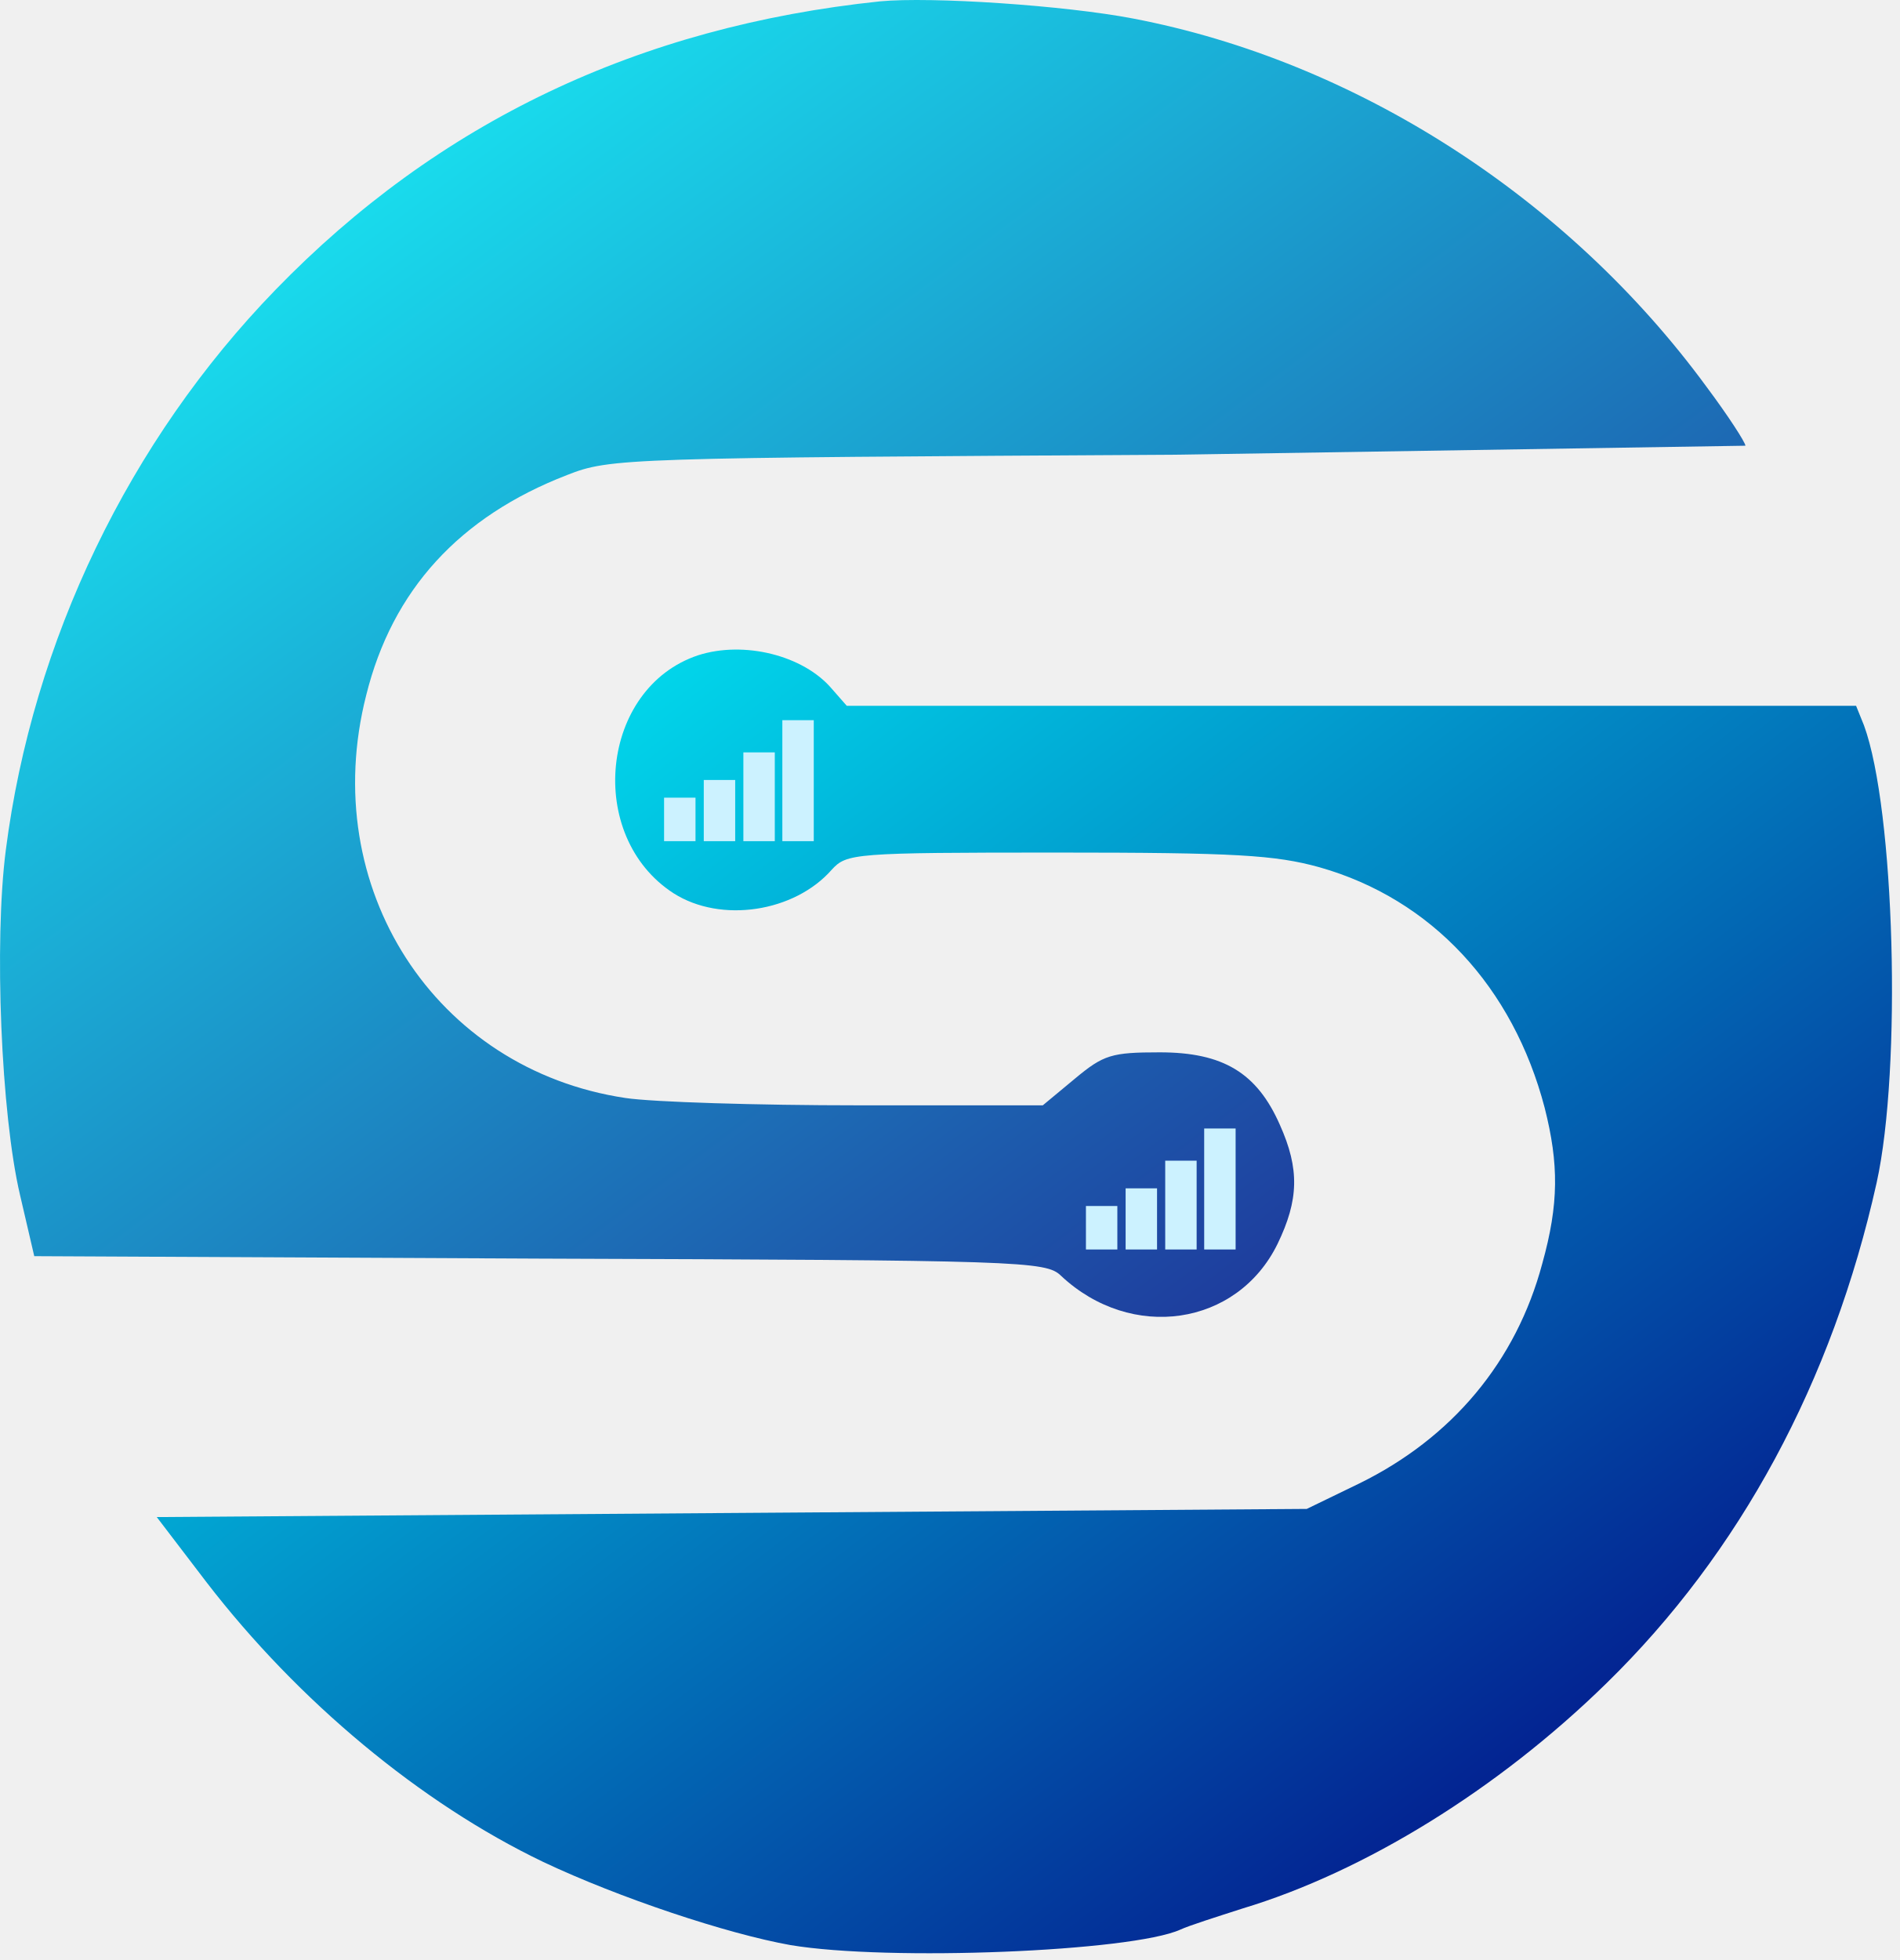
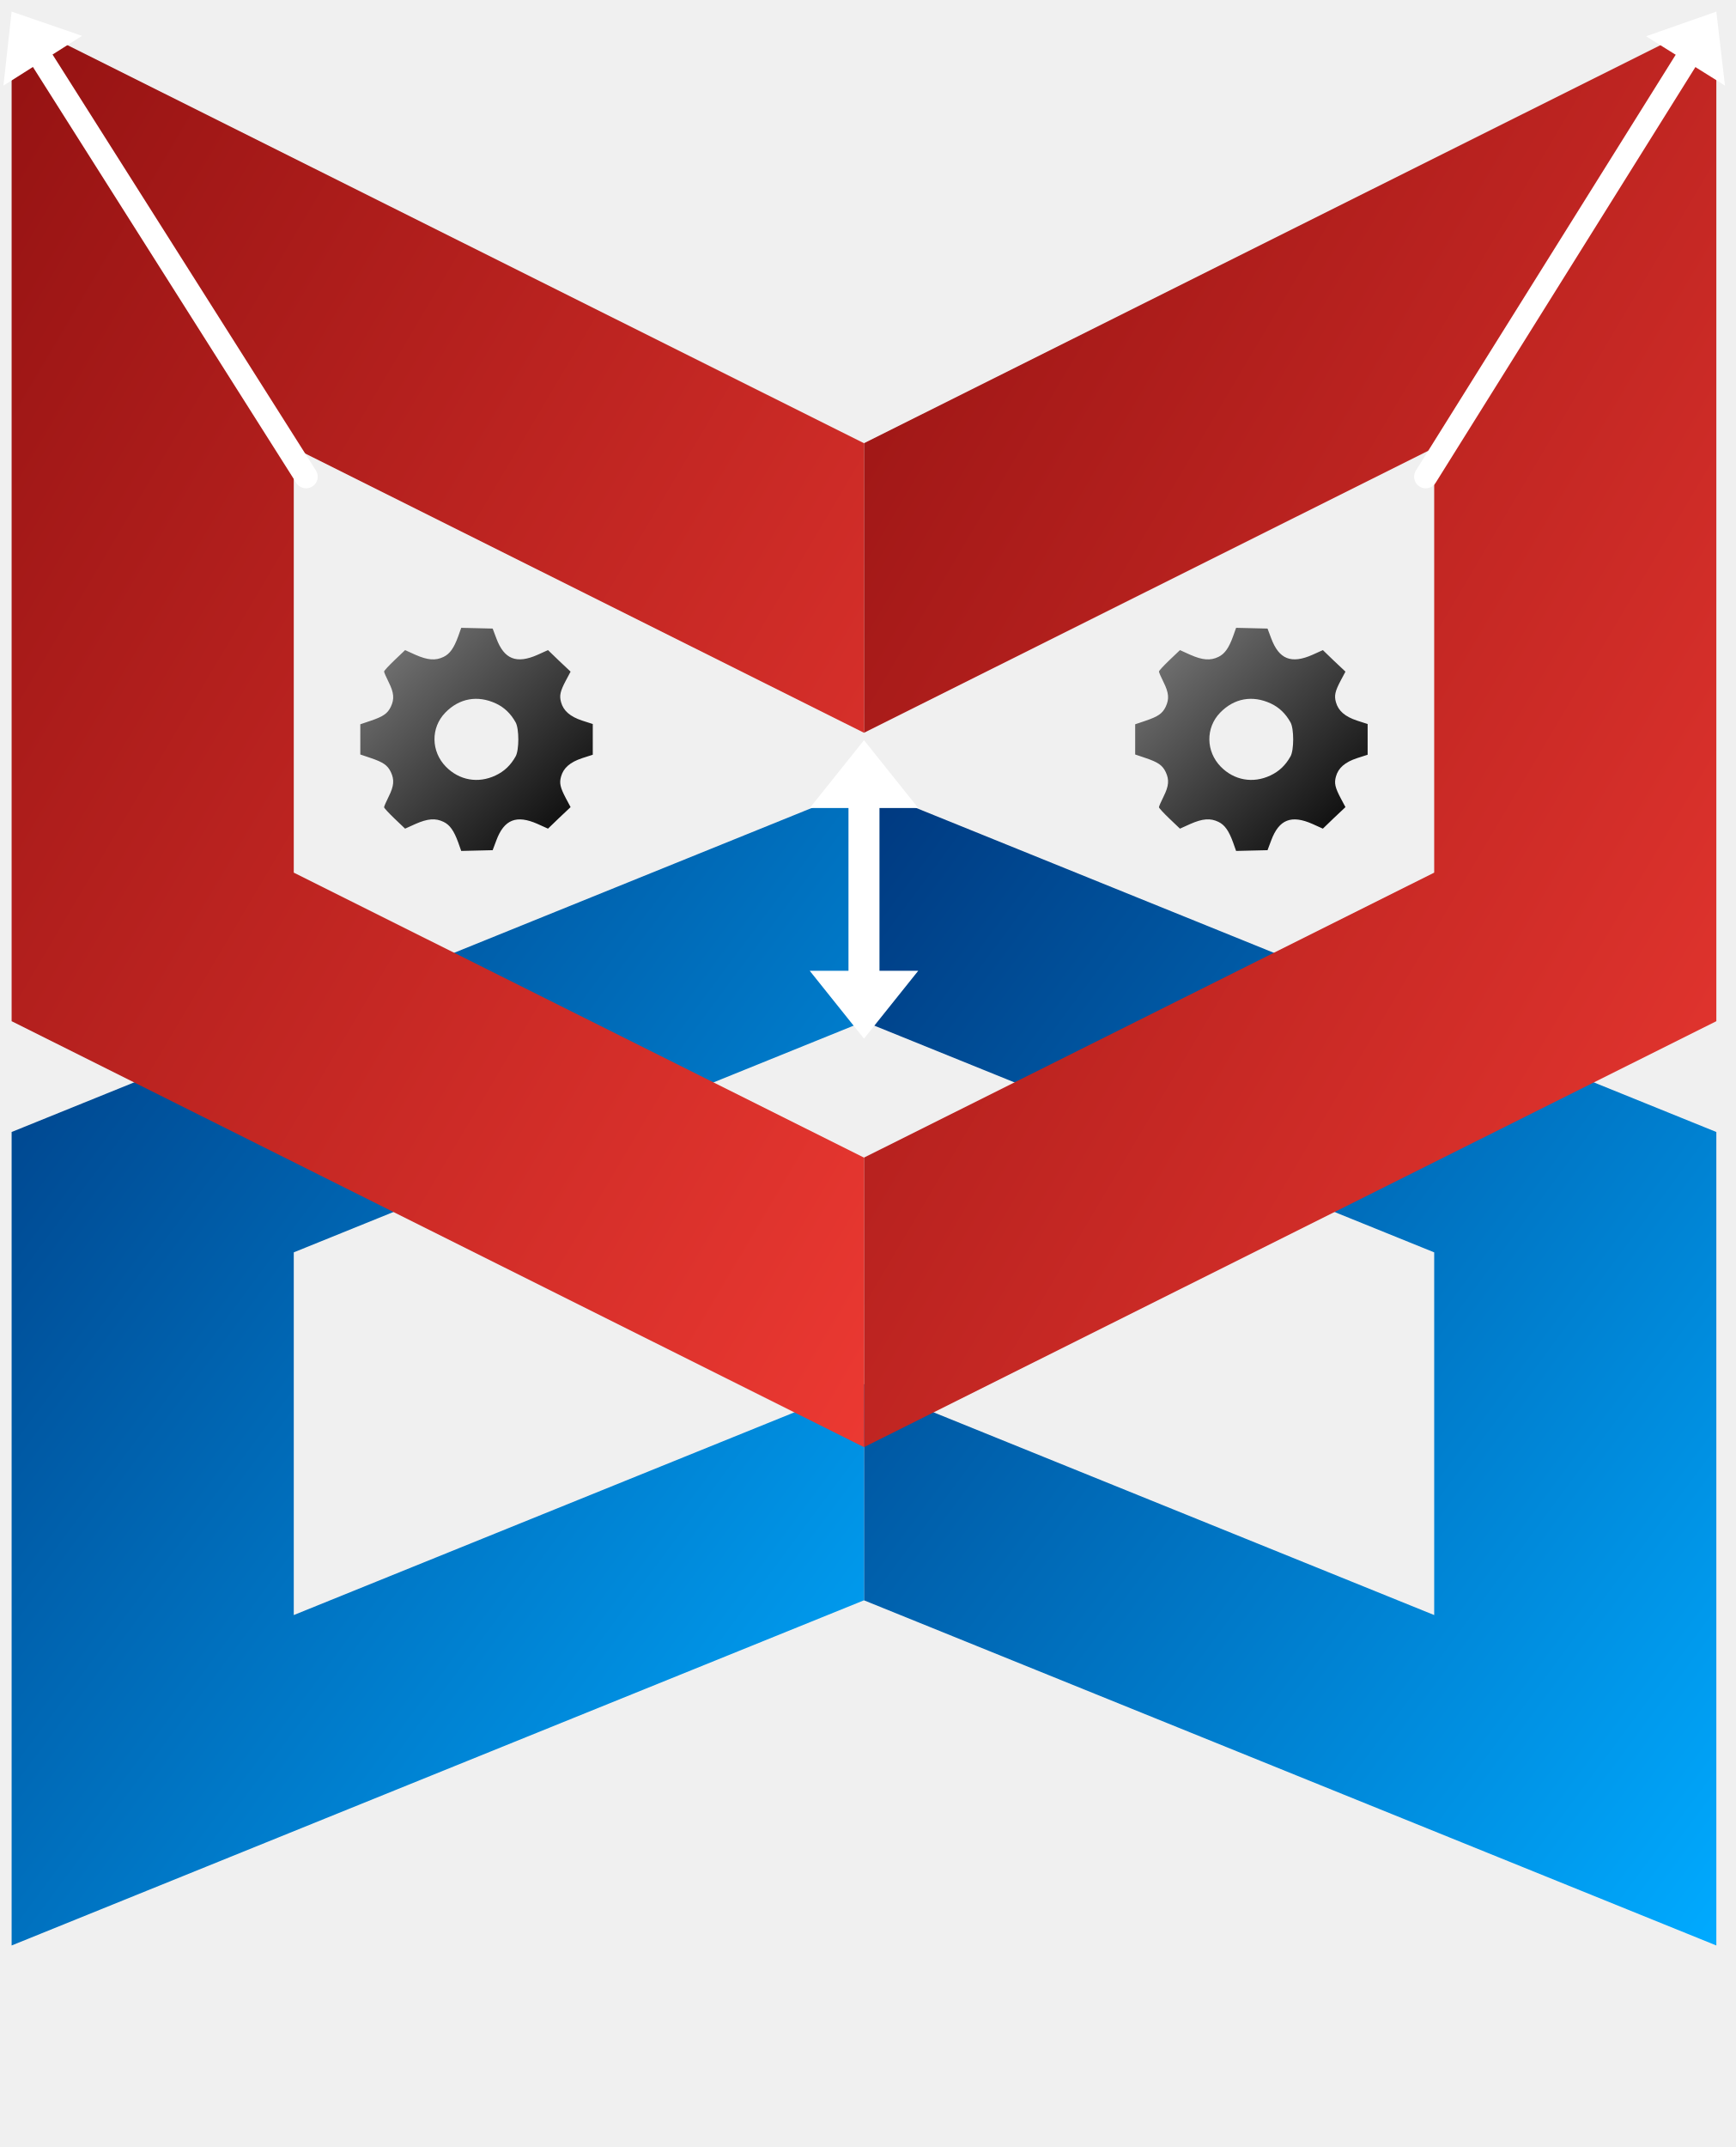
- <svg xmlns="http://www.w3.org/2000/svg" xmlns:xlink="http://www.w3.org/1999/xlink" width="349" height="360">
+ <svg xmlns="http://www.w3.org/2000/svg" xmlns:xlink="http://www.w3.org/1999/xlink" width="224" height="277" stroke="#000" stroke-linecap="round" stroke-linejoin="round" fill="#fff" fill-rule="evenodd">
  <defs>
    <linearGradient id="A" x1="0%" y1="0%" x2="100%" y2="100%">
-       <stop offset="4%" stop-color="#0ff" />
-       <stop offset="100%" stop-color="#080080" />
-     </linearGradient>
-     <linearGradient id="B" x1="0%" y1="0%" x2="100%" y2="100%">
-       <stop offset="0%" stop-color="#0ff" />
-       <stop offset="95%" stop-color="#040080" />
-     </linearGradient>
-     <linearGradient id="C" x1="0%" y1="0%" x2="100%" y2="100%">
      <stop offset="0%" stop-color="#0af" />
      <stop offset="100%" stop-color="#00387f" />
    </linearGradient>
-     <path id="D" d="M31.125 41.5c0-5.748 4.627-10.375 10.375-10.375s10.375 4.627 10.375 10.375-4.627 10.375-10.375 10.375S31.125 47.248 31.125 41.5z" />
+     <linearGradient id="B" x1="0%" y1="0%" x2="100%" y2="100%">
+       <stop offset="0%" stop-color="#ec3932" />
+       <stop offset="100%" stop-color="#941212" />
+     </linearGradient>
+     <linearGradient id="C" x1="0%" y1="0%" x2="100%" y2="100%">
+       <stop offset="0%" stop-color="gray" />
+       <stop offset="100%" />
+     </linearGradient>
+     <path d="M0 0l4 5h-8z" stroke="none" id="D" />
  </defs>
-   <path d="M161.66.249c-44.287 4.642-81.169 22.164-111.08 53.014-26.863 27.705-44.577 64.395-49.514 102.883-2.178 16.922-.871 48.521 2.614 63.347l2.614 11.232 92.93.449c88.429.299 92.93.449 95.689 3.145 12.923 12.13 32.38 9.285 39.786-5.841 3.921-8.087 4.066-13.777.436-21.864-4.211-9.584-10.455-13.328-22.071-13.328-8.857 0-10.309.449-15.537 4.792l-5.953 4.942H157.739c-18.586 0-37.898-.599-42.835-1.348-34.994-5.241-56.629-38.637-47.627-73.98 4.792-19.319 17.134-32.797 36.882-40.434 7.986-3.145 10.455-3.145 112.387-3.744l104.111-1.647c0-.599-3.195-5.541-7.115-10.782-25.556-34.893-64.615-59.903-105.418-67.69C195.637.998 171.098-.65 161.66.249z" fill="url(#A)" fill-opacity=".9" />
-   <path d="M128.263 120.353c-18.005 5.99-20.764 33.246-4.501 43.729 8.712 5.541 22.216 3.444 29.041-4.343 2.759-2.995 3.921-3.145 41.383-3.145 32.816 0 40.076.449 48.208 2.696 20.619 5.84 35.575 22.014 41.383 44.178 2.614 10.333 2.614 17.671-.436 28.603-4.792 17.971-16.553 32.048-33.687 40.434l-9.583 4.642-105.708.749-105.563.749 9.148 11.981c16.844 21.864 39.35 40.584 61.857 51.366 13.939 6.589 33.687 13.179 45.449 15.275 18.005 2.995 62.583 1.198 71.585-2.845 1.597-.749 6.825-2.396 11.471-3.894 22.361-6.739 46.901-21.864 66.793-41.333 24.539-23.961 41.528-55.41 49.659-91.95 4.647-20.966 3.34-68.588-2.323-84.013l-1.452-3.594h-92.64-92.785l-2.759-3.145c-5.227-6.14-16.118-8.836-24.539-6.14z" fill="url(#B)" />
-   <path d="M129.293 143.264h5.773V154.5h-5.773zm7.274-5.074h5.773V154.5h-5.773zm70.225 80.074h5.773V229.5h-5.773zm7.274-5.074h5.773V229.5h-5.773zm7.159-5.912H227V229.5h-5.773zM199.5 221.51h5.773V229.5H199.5z" fill="#ccf2ff" />
-   <g transform="matrix(0 1 -1 0 -211.0875 -224.0875)" stroke="url(#C)">
-     <g stroke-width="2.083">
-       <use xlink:href="#D" fill="#3f3f3f" />
-       <path d="M37.35 103.75h8.3l-4.15-51.875z" fill="#d0cfce" />
-       <path d="M41.5 51.875l4.15 51.875H41.459l.042-51.875" fill="#9b9b9a" />
+   <g stroke="none">
+     <g transform="matrix(-1 0 0 -1 221.5 276)">
+       <g fill="url(#A)">
+         <path d="M0 25v104.953l110 44.532v-30.27l-73.588-29.791V67.63L110 97.421V69.532L0 25h0z" />
+         <path d="M220 25v104.953l-110 44.532v-30.27l73.588-29.791V67.63L110 97.421V69.532L220 25h0z" />
+       </g>
+       <g fill="url(#B)">
+         <path d="M0 273.776V144.249l110-54.958v37.358l-73.588 36.766v54.811L110 181.46v37.358L0 273.776h0z" />
+         <path d="M220 273.776V144.249L110 89.291v37.358l73.588 36.766v54.811L110 181.46v37.358l110 54.958h0z" />
+       </g>
    </g>
-     <g fill="none" stroke-width="4.167">
-       <use xlink:href="#D" />
-       <path d="M39.425 53.95l-4.15 51.875h12.45l-4.15-51.875m10.925 26.944c16.548-5.459 28.5-21.02 28.5-39.394C83 18.58 64.42 0 41.5 0S0 18.58 0 41.5c0 18.374 11.952 33.935 28.5 39.394m24.595-10.524c11.442-4.6 19.53-15.783 19.53-28.869 0-17.189-13.936-31.125-31.125-31.125S10.375 24.311 10.375 41.5c0 13.087 8.088 24.269 19.53 28.869M51.657 59.584c6.318-3.559 10.593-10.317 10.593-18.084 0-11.46-9.29-20.75-20.75-20.75s-20.75 9.29-20.75 20.75c0 7.767 4.275 14.525 10.593 18.084" stroke-miterlimit="10" />
+     <g fill="url(#C)" fill-rule="nonzero">
+       <path d="M159.131 82.105c-.545 1.494-1.074 2.258-1.892 2.648-1.04.503-2.045.422-3.631-.276l-1.33-.601-1.347 1.283c-.75.715-1.364 1.381-1.364 1.478 0 .114.273.731.597 1.381.682 1.365.75 2.16.273 3.168-.426.877-.972 1.251-2.591 1.803l-1.347.455v1.949 1.949l1.347.455c1.619.552 2.165.926 2.591 1.803.477 1.007.409 1.803-.273 3.168-.324.65-.597 1.267-.597 1.381 0 .098.614.763 1.364 1.478l1.347 1.283 1.33-.601c1.585-.699 2.591-.78 3.631-.276.818.39 1.347 1.153 1.892 2.648l.392 1.105 2.028-.049 2.028-.049.477-1.267c1.006-2.696 2.591-3.33 5.335-2.112l1.33.601 1.449-1.397 1.466-1.381-.597-1.121c-.75-1.413-.869-1.982-.631-2.826.307-1.105 1.159-1.852 2.727-2.372l1.364-.439v-1.982-1.982l-1.364-.439c-1.568-.52-2.421-1.267-2.727-2.372-.239-.845-.119-1.413.631-2.826l.597-1.121-1.466-1.381-1.449-1.397-1.33.601c-2.744 1.218-4.33.585-5.335-2.112l-.477-1.267-2.028-.049L159.523 81l-.392 1.105zm4.875 8.658c1.074.503 1.909 1.3 2.54 2.437.46.812.46 3.574 0 4.386-.648 1.153-1.466 1.933-2.608 2.469-2.25 1.056-4.67.617-6.392-1.137-1.926-1.966-1.977-5.019-.085-6.969 1.807-1.868 4.176-2.29 6.545-1.186z" />
+       <path d="M59.131 82.105c-.545 1.494-1.074 2.258-1.892 2.648-1.04.503-2.045.422-3.631-.276l-1.33-.601-1.347 1.283c-.75.715-1.364 1.381-1.364 1.478 0 .114.273.731.597 1.381.682 1.365.75 2.16.273 3.168-.426.877-.972 1.251-2.591 1.803l-1.347.455v1.949 1.949l1.347.455c1.619.552 2.165.926 2.591 1.803.477 1.007.409 1.803-.273 3.168-.324.65-.597 1.267-.597 1.381 0 .098.614.763 1.364 1.478l1.347 1.283 1.33-.601c1.585-.699 2.591-.78 3.631-.276.818.39 1.347 1.153 1.892 2.648l.392 1.105 2.028-.049 2.028-.049.477-1.267c1.006-2.696 2.591-3.33 5.335-2.112l1.33.601 1.449-1.397 1.466-1.381-.597-1.121c-.75-1.413-.869-1.982-.631-2.826.307-1.105 1.159-1.852 2.727-2.372L76.5 97.374v-1.982-1.982l-1.364-.439c-1.568-.52-2.421-1.267-2.727-2.372-.239-.845-.119-1.413.631-2.826l.597-1.121-1.466-1.381-1.449-1.397-1.33.601c-2.744 1.218-4.33.585-5.335-2.112l-.477-1.267-2.028-.049L59.523 81l-.392 1.105zm4.875 8.658c1.074.503 1.909 1.3 2.54 2.437.46.812.46 3.574 0 4.386-.648 1.153-1.466 1.933-2.608 2.469-2.25 1.056-4.67.617-6.392-1.137-1.926-1.966-1.977-5.019-.085-6.969 1.807-1.868 4.176-2.29 6.545-1.186z" />
    </g>
  </g>
-   <path d="M143.727 132.278H149.5V154.5h-5.773zM122 146.51h5.773V154.5H122z" fill="#ccf2ff" />
+   <g transform="translate(1.5 1.5)">
+     <path d="M38 60L3.612 5.702" fill="none" stroke="#fff" stroke-width="3" />
+     <use transform="matrix(1.267229 -.8025781 .8025781 1.267229 0 0)" xlink:href="#D" />
+   </g>
+   <g transform="translate(184 1.5)">
+     <path d="M0 60L33.923 5.724" fill="none" stroke="#fff" stroke-width="3" />
+     <use transform="matrix(1.271998 .7949982 -.7949982 1.271998 5.700061 -19.87496)" x="25" xlink:href="#D" />
+   </g>
+   <g transform="translate(111.5 95.5)">
+     <path fill="none" d="M0 7.875v22.75" stroke-width="4" stroke="#fff" />
+     <use transform="matrix(1.75 -2.74889e-7 2.74889e-7 1.75 0 0)" xlink:href="#D" />
+     <use y="22" transform="matrix(-1.75 -9.163e-8 9.163e-8 -1.75 -.000002015855 77)" xlink:href="#D" />
+   </g>
</svg>
